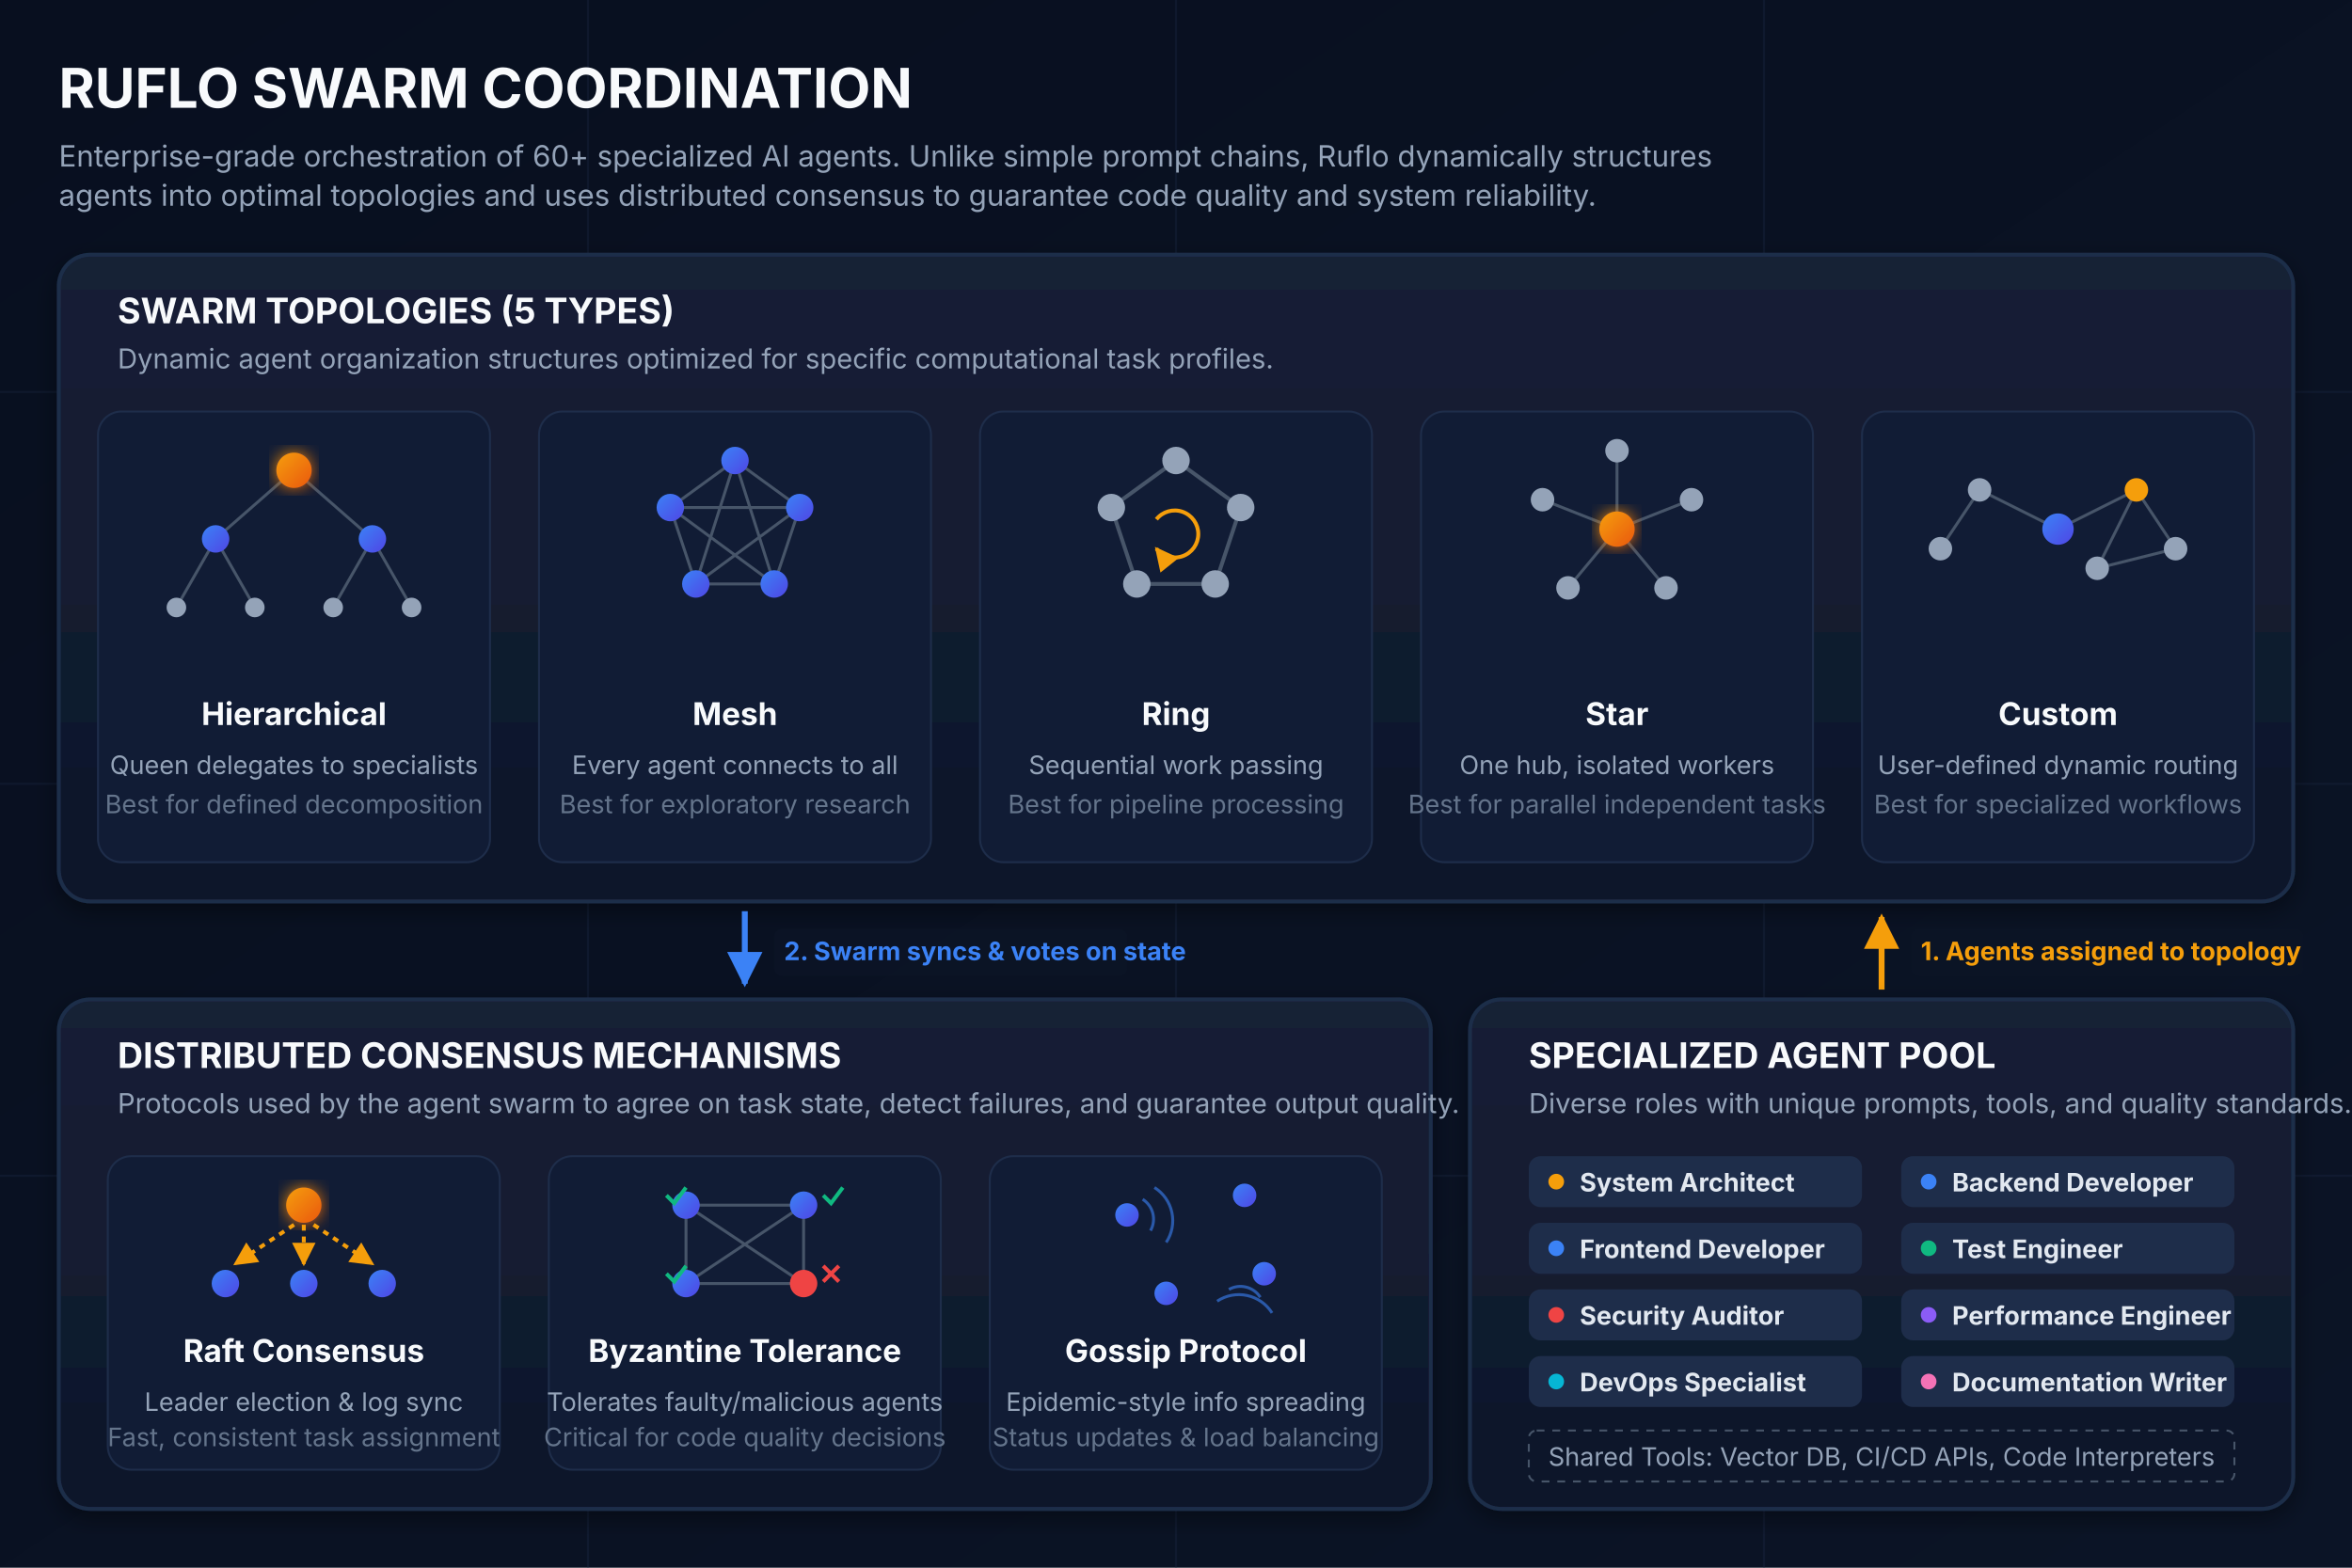
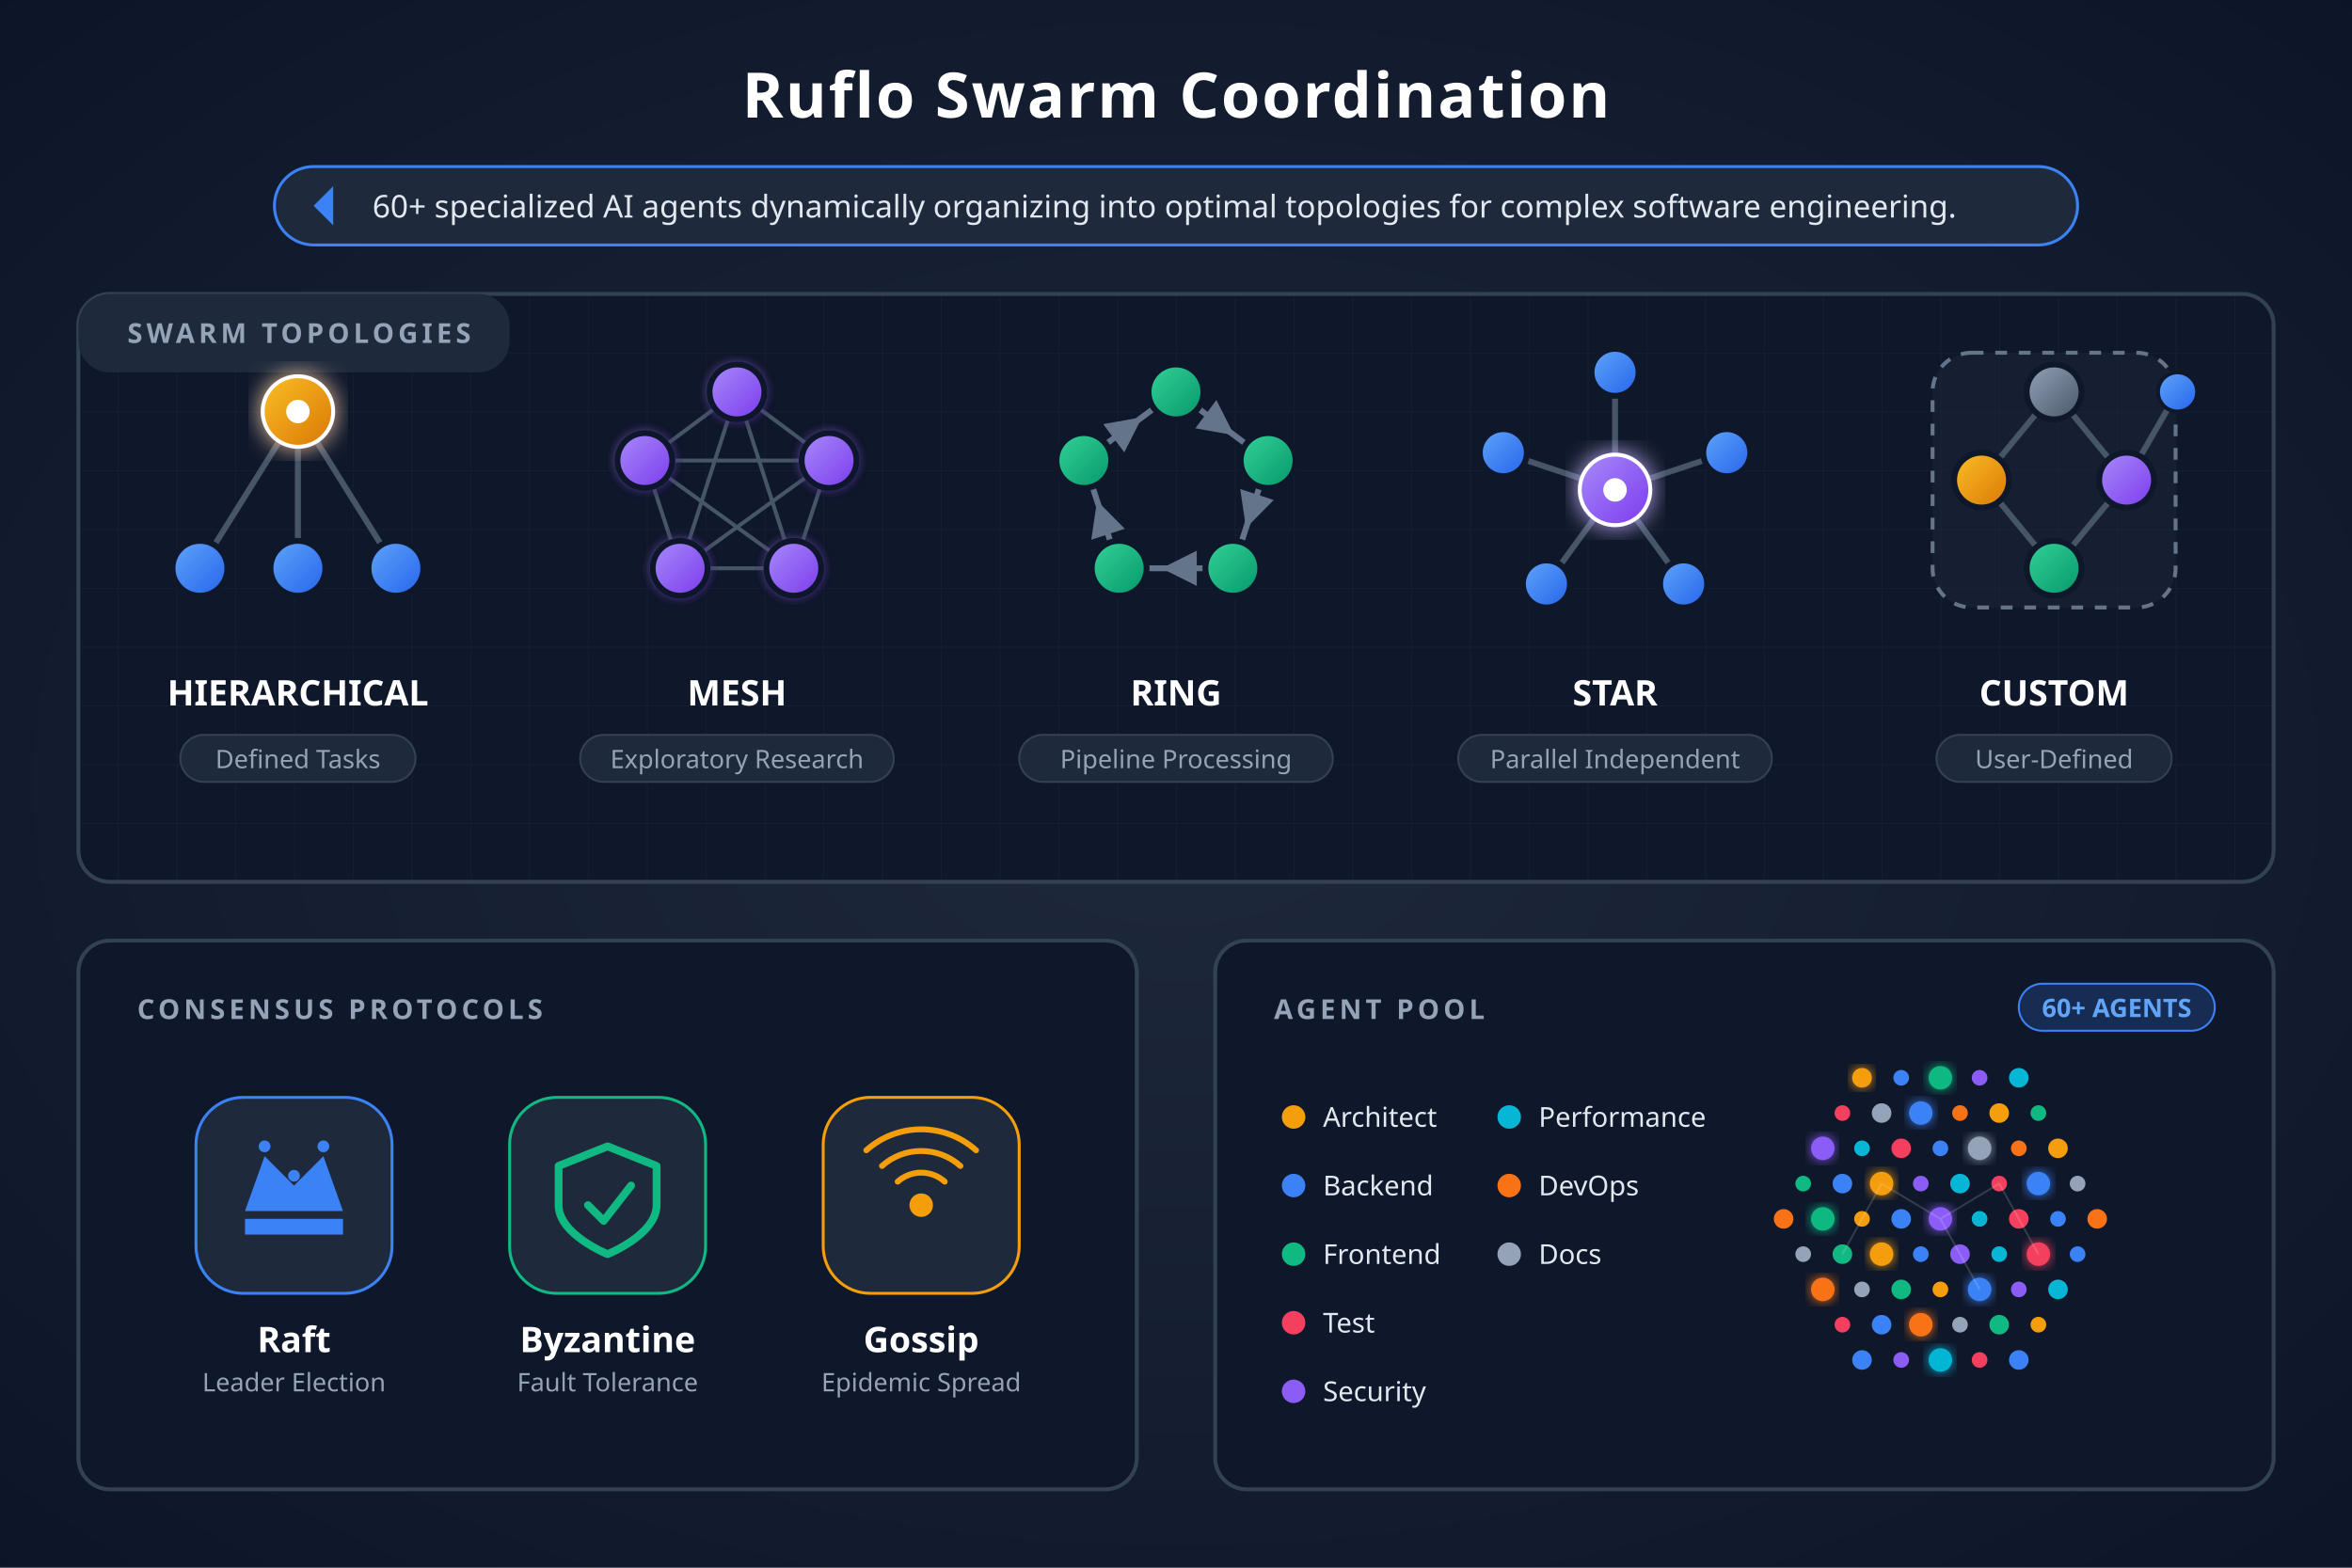
<svg xmlns="http://www.w3.org/2000/svg" viewBox="0 0 1200 800" width="1200" height="800">
  <defs>
-     <linearGradient id="bg-gradient" x1="0%" y1="0%" x2="100%" y2="100%">
-       <stop offset="0%" stop-color="#080F1F" />
+     <radialGradient id="bg-grad" cx="50%" cy="50%" r="75%">
+       <stop offset="0%" stop-color="#1E293B" />
      <stop offset="100%" stop-color="#0B1426" />
-     </linearGradient>
-     <linearGradient id="box-gradient" x1="0%" y1="0%" x2="0%" y2="100%">
-       <stop offset="0%" stop-color="#152036" />
-       <stop offset="100%" stop-color="#0F172A" />
-     </linearGradient>
-     <linearGradient id="warm-gradient" x1="0%" y1="0%" x2="100%" y2="100%">
-       <stop offset="0%" stop-color="#F59E0B" />
-       <stop offset="100%" stop-color="#EA580C" />
-     </linearGradient>
-     <linearGradient id="cool-gradient" x1="0%" y1="0%" x2="100%" y2="100%">
-       <stop offset="0%" stop-color="#3B82F6" />
-       <stop offset="100%" stop-color="#4F46E5" />
-     </linearGradient>
-     <filter id="shadow" x="-5%" y="-5%" width="110%" height="110%">
-       <feDropShadow dx="0" dy="4" stdDeviation="6" flood-color="#000000" flood-opacity="0.4" />
-     </filter>
-     <filter id="glow-warm" x="-20%" y="-20%" width="140%" height="140%">
-       <feGaussianBlur stdDeviation="4" result="blur" />
+     </radialGradient>
+     <filter id="glow" x="-20%" y="-20%" width="140%" height="140%">
+       <feGaussianBlur stdDeviation="6" result="blur" />
      <feComposite in="SourceGraphic" in2="blur" operator="over" />
    </filter>
-     <marker id="arrow-warm" viewBox="0 0 10 10" refX="9" refY="5" markerWidth="6" markerHeight="6" orient="auto">
-       <path d="M 0 0 L 10 5 L 0 10 z" fill="#F59E0B" />
-     </marker>
-     <marker id="arrow-cool" viewBox="0 0 10 10" refX="9" refY="5" markerWidth="6" markerHeight="6" orient="auto">
-       <path d="M 0 0 L 10 5 L 0 10 z" fill="#3B82F6" />
-     </marker>
-     <marker id="arrow-ring" viewBox="0 0 10 10" refX="5" refY="5" markerWidth="5" markerHeight="5" orient="auto">
+     <filter id="glow-subtle" x="-20%" y="-20%" width="140%" height="140%">
+       <feGaussianBlur stdDeviation="3" result="blur" />
+       <feComposite in="SourceGraphic" in2="blur" operator="over" />
+     </filter>
+     <marker id="arrow" viewBox="0 0 10 10" refX="22" refY="5" markerWidth="6" markerHeight="6" orient="auto">
      <path d="M 0 0 L 10 5 L 0 10 z" fill="#64748B" />
    </marker>
+     <pattern id="grid" width="30" height="30" patternUnits="userSpaceOnUse">
+       <path d="M 30 0 L 0 0 0 30" fill="none" stroke="#334155" stroke-width="0.5" stroke-opacity="0.3" />
+     </pattern>
+     <linearGradient id="grad-amber" x1="0%" y1="0%" x2="100%" y2="100%">
+       <stop offset="0%" stop-color="#FBBF24" />
+       <stop offset="100%" stop-color="#D97706" />
+     </linearGradient>
+     <linearGradient id="grad-blue" x1="0%" y1="0%" x2="100%" y2="100%">
+       <stop offset="0%" stop-color="#60A5FA" />
+       <stop offset="100%" stop-color="#2563EB" />
+     </linearGradient>
+     <linearGradient id="grad-purple" x1="0%" y1="0%" x2="100%" y2="100%">
+       <stop offset="0%" stop-color="#A78BFA" />
+       <stop offset="100%" stop-color="#7C3AED" />
+     </linearGradient>
+     <linearGradient id="grad-green" x1="0%" y1="0%" x2="100%" y2="100%">
+       <stop offset="0%" stop-color="#34D399" />
+       <stop offset="100%" stop-color="#059669" />
+     </linearGradient>
+     <linearGradient id="grad-slate" x1="0%" y1="0%" x2="100%" y2="100%">
+       <stop offset="0%" stop-color="#94A3B8" />
+       <stop offset="100%" stop-color="#475569" />
+     </linearGradient>
  </defs>
-   <rect width="1200" height="800" fill="url(#bg-gradient)" />
-   <g stroke="#1E2D4A" stroke-width="1" opacity="0.3">
-     <line x1="0" y1="200" x2="1200" y2="200" />
-     <line x1="0" y1="400" x2="1200" y2="400" />
-     <line x1="0" y1="600" x2="1200" y2="600" />
-     <line x1="300" y1="0" x2="300" y2="800" />
-     <line x1="600" y1="0" x2="600" y2="800" />
-     <line x1="900" y1="0" x2="900" y2="800" />
-   </g>
-   <text x="30" y="55" font-family="system-ui, -apple-system, sans-serif" font-size="28" font-weight="bold" fill="#F8FAFC">RUFLO SWARM COORDINATION</text>
-   <text x="30" y="85" font-family="system-ui, -apple-system, sans-serif" font-size="15" fill="#94A3B8">Enterprise-grade orchestration of 60+ specialized AI agents. Unlike simple prompt chains, Ruflo dynamically structures</text>
-   <text x="30" y="105" font-family="system-ui, -apple-system, sans-serif" font-size="15" fill="#94A3B8">agents into optimal topologies and uses distributed consensus to guarantee code quality and system reliability.</text>
-   <rect x="30" y="130" width="1140" height="330" rx="16" fill="url(#box-gradient)" stroke="#1E2D4A" stroke-width="2" filter="url(#shadow)" />
-   <text x="60" y="165" font-family="system-ui, -apple-system, sans-serif" font-size="18" font-weight="bold" fill="#F8FAFC">SWARM TOPOLOGIES (5 TYPES)</text>
-   <text x="60" y="188" font-family="system-ui, -apple-system, sans-serif" font-size="14" fill="#94A3B8">Dynamic agent organization structures optimized for specific computational task profiles.</text>
-   <g transform="translate(50, 210)">
-     <rect x="0" y="0" width="200" height="230" rx="12" fill="#111C35" stroke="#1E2D4A" stroke-width="1" />
-     <g stroke="#475569" stroke-width="1.5">
-       <line x1="100" y1="30" x2="60" y2="65" />
-       <line x1="100" y1="30" x2="140" y2="65" />
-       <line x1="60" y1="65" x2="40" y2="100" />
-       <line x1="60" y1="65" x2="80" y2="100" />
-       <line x1="140" y1="65" x2="120" y2="100" />
-       <line x1="140" y1="65" x2="160" y2="100" />
-     </g>
-     <circle cx="100" cy="30" r="9" fill="url(#warm-gradient)" filter="url(#glow-warm)" />
-     <circle cx="60" cy="65" r="7" fill="url(#cool-gradient)" />
-     <circle cx="140" cy="65" r="7" fill="url(#cool-gradient)" />
-     <circle cx="40" cy="100" r="5" fill="#94A3B8" />
-     <circle cx="80" cy="100" r="5" fill="#94A3B8" />
-     <circle cx="120" cy="100" r="5" fill="#94A3B8" />
-     <circle cx="160" cy="100" r="5" fill="#94A3B8" />
-     <text x="100" y="160" font-family="system-ui, -apple-system, sans-serif" font-size="16" font-weight="bold" fill="#F8FAFC" text-anchor="middle">Hierarchical</text>
-     <text x="100" y="185" font-family="system-ui, -apple-system, sans-serif" font-size="13" fill="#94A3B8" text-anchor="middle">Queen delegates to specialists</text>
-     <text x="100" y="205" font-family="system-ui, -apple-system, sans-serif" font-size="13" fill="#64748B" text-anchor="middle">Best for defined decomposition</text>
-   </g>
-   <g transform="translate(275, 210)">
-     <rect x="0" y="0" width="200" height="230" rx="12" fill="#111C35" stroke="#1E2D4A" stroke-width="1" />
-     <g stroke="#475569" stroke-width="1.5">
-       <path d="M100,25 L133,49 L120,88 L80,88 L67,49 Z" fill="none" />
-       <path d="M100,25 L120,88 L67,49 L133,49 L80,88 Z" fill="none" />
-     </g>
-     <circle cx="100" cy="25" r="7" fill="url(#cool-gradient)" />
-     <circle cx="133" cy="49" r="7" fill="url(#cool-gradient)" />
-     <circle cx="120" cy="88" r="7" fill="url(#cool-gradient)" />
-     <circle cx="80" cy="88" r="7" fill="url(#cool-gradient)" />
-     <circle cx="67" cy="49" r="7" fill="url(#cool-gradient)" />
-     <text x="100" y="160" font-family="system-ui, -apple-system, sans-serif" font-size="16" font-weight="bold" fill="#F8FAFC" text-anchor="middle">Mesh</text>
-     <text x="100" y="185" font-family="system-ui, -apple-system, sans-serif" font-size="13" fill="#94A3B8" text-anchor="middle">Every agent connects to all</text>
-     <text x="100" y="205" font-family="system-ui, -apple-system, sans-serif" font-size="13" fill="#64748B" text-anchor="middle">Best for exploratory research</text>
-   </g>
-   <g transform="translate(500, 210)">
-     <rect x="0" y="0" width="200" height="230" rx="12" fill="#111C35" stroke="#1E2D4A" stroke-width="1" />
-     <g stroke="#475569" stroke-width="2" fill="none">
-       <path d="M100,25 L133,49" marker-end="url(#arrow-ring)" />
-       <path d="M133,49 L120,88" marker-end="url(#arrow-ring)" />
-       <path d="M120,88 L80,88" marker-end="url(#arrow-ring)" />
-       <path d="M80,88 L67,49" marker-end="url(#arrow-ring)" />
-       <path d="M67,49 L100,25" marker-end="url(#arrow-ring)" />
-       <path d="M 90 55 A 12 12 0 1 1 90 70" stroke="#F59E0B" stroke-width="2" marker-end="url(#arrow-warm)" />
-     </g>
-     <circle cx="100" cy="25" r="7" fill="#94A3B8" />
-     <circle cx="133" cy="49" r="7" fill="#94A3B8" />
-     <circle cx="120" cy="88" r="7" fill="#94A3B8" />
-     <circle cx="80" cy="88" r="7" fill="#94A3B8" />
-     <circle cx="67" cy="49" r="7" fill="#94A3B8" />
-     <text x="100" y="160" font-family="system-ui, -apple-system, sans-serif" font-size="16" font-weight="bold" fill="#F8FAFC" text-anchor="middle">Ring</text>
-     <text x="100" y="185" font-family="system-ui, -apple-system, sans-serif" font-size="13" fill="#94A3B8" text-anchor="middle">Sequential work passing</text>
-     <text x="100" y="205" font-family="system-ui, -apple-system, sans-serif" font-size="13" fill="#64748B" text-anchor="middle">Best for pipeline processing</text>
-   </g>
-   <g transform="translate(725, 210)">
-     <rect x="0" y="0" width="200" height="230" rx="12" fill="#111C35" stroke="#1E2D4A" stroke-width="1" />
-     <g stroke="#475569" stroke-width="1.5">
-       <line x1="100" y1="60" x2="100" y2="20" />
-       <line x1="100" y1="60" x2="138" y2="45" />
-       <line x1="100" y1="60" x2="125" y2="90" />
-       <line x1="100" y1="60" x2="75" y2="90" />
-       <line x1="100" y1="60" x2="62" y2="45" />
-     </g>
-     <circle cx="100" cy="60" r="9" fill="url(#warm-gradient)" filter="url(#glow-warm)" />
-     <circle cx="100" cy="20" r="6" fill="#94A3B8" />
-     <circle cx="138" cy="45" r="6" fill="#94A3B8" />
-     <circle cx="125" cy="90" r="6" fill="#94A3B8" />
-     <circle cx="75" cy="90" r="6" fill="#94A3B8" />
-     <circle cx="62" cy="45" r="6" fill="#94A3B8" />
-     <text x="100" y="160" font-family="system-ui, -apple-system, sans-serif" font-size="16" font-weight="bold" fill="#F8FAFC" text-anchor="middle">Star</text>
-     <text x="100" y="185" font-family="system-ui, -apple-system, sans-serif" font-size="13" fill="#94A3B8" text-anchor="middle">One hub, isolated workers</text>
-     <text x="100" y="205" font-family="system-ui, -apple-system, sans-serif" font-size="13" fill="#64748B" text-anchor="middle">Best for parallel independent tasks</text>
-   </g>
-   <g transform="translate(950, 210)">
-     <rect x="0" y="0" width="200" height="230" rx="12" fill="#111C35" stroke="#1E2D4A" stroke-width="1" />
-     <g stroke="#475569" stroke-width="1.5">
-       <line x1="100" y1="60" x2="60" y2="40" />
-       <line x1="60" y1="40" x2="40" y2="70" />
-       <line x1="100" y1="60" x2="140" y2="40" />
-       <line x1="140" y1="40" x2="160" y2="70" />
-       <line x1="160" y1="70" x2="120" y2="80" />
-       <line x1="120" y1="80" x2="140" y2="40" />
-     </g>
-     <circle cx="100" cy="60" r="8" fill="url(#cool-gradient)" />
-     <circle cx="60" cy="40" r="6" fill="#94A3B8" />
-     <circle cx="40" cy="70" r="6" fill="#94A3B8" />
-     <circle cx="140" cy="40" r="6" fill="#F59E0B" />
-     <circle cx="160" cy="70" r="6" fill="#94A3B8" />
+   <rect width="1200" height="800" fill="url(#bg-grad)" />
+   <text x="600" y="60" fill="#FFFFFF" font-family="system-ui, sans-serif" font-size="32" font-weight="800" text-anchor="middle" letter-spacing="1">Ruflo Swarm Coordination</text>
+   <rect x="140" y="85" width="920" height="40" rx="20" fill="#1E293B" stroke="#3B82F6" stroke-width="1.5" />
+   <path d="M 160 105 L 170 95 L 170 115 Z" fill="#3B82F6" />
+   <text x="190" y="111" fill="#E2E8F0" font-family="system-ui, sans-serif" font-size="16" font-weight="500">60+ specialized AI agents dynamically organizing into optimal topologies for complex software engineering.</text>
+   <rect x="40" y="150" width="1120" height="300" rx="16" fill="#0F172A" stroke="#334155" stroke-width="2" />
+   <rect x="40" y="150" width="1120" height="300" rx="16" fill="url(#grid)" />
+   <rect x="40" y="150" width="220" height="40" rx="16" fill="#1E293B" />
+   <text x="65" y="175" fill="#94A3B8" font-family="system-ui, sans-serif" font-size="14" font-weight="700" letter-spacing="2">SWARM TOPOLOGIES</text>
+   <g transform="translate(0, 0)">
+     <line x1="152" y1="210" x2="102" y2="290" stroke="#475569" stroke-width="3" />
+     <line x1="152" y1="210" x2="152" y2="290" stroke="#475569" stroke-width="3" />
+     <line x1="152" y1="210" x2="202" y2="290" stroke="#475569" stroke-width="3" />
+     <circle cx="102" cy="290" r="14" fill="url(#grad-blue)" stroke="#0F172A" stroke-width="3" />
+     <circle cx="152" cy="290" r="14" fill="url(#grad-blue)" stroke="#0F172A" stroke-width="3" />
+     <circle cx="202" cy="290" r="14" fill="url(#grad-blue)" stroke="#0F172A" stroke-width="3" />
+     <circle cx="152" cy="210" r="18" fill="url(#grad-amber)" stroke="#FFFFFF" stroke-width="2" filter="url(#glow)" />
+     <circle cx="152" cy="210" r="6" fill="#FFFFFF" />
+     <text x="152" y="360" fill="#FFFFFF" font-family="system-ui, sans-serif" font-size="18" font-weight="700" text-anchor="middle">HIERARCHICAL</text>
+     <rect x="92" y="375" width="120" height="24" rx="12" fill="#1E293B" stroke="#334155" />
+     <text x="152" y="392" fill="#94A3B8" font-family="system-ui, sans-serif" font-size="13" font-weight="500" text-anchor="middle">Defined Tasks</text>
+   </g>
+   <g transform="translate(224, 0)">
+     <path d="M 152 200 L 199 235 L 181 290 L 123 290 L 105 235 Z" fill="none" stroke="#475569" stroke-width="2" />
+     <path d="M 152 200 L 181 290 M 152 200 L 123 290 M 199 235 L 123 290 M 199 235 L 105 235 M 181 290 L 105 235" fill="none" stroke="#475569" stroke-width="2" />
+     <circle cx="152" cy="200" r="14" fill="url(#grad-purple)" stroke="#0F172A" stroke-width="3" filter="url(#glow-subtle)" />
+     <circle cx="199" cy="235" r="14" fill="url(#grad-purple)" stroke="#0F172A" stroke-width="3" filter="url(#glow-subtle)" />
+     <circle cx="181" cy="290" r="14" fill="url(#grad-purple)" stroke="#0F172A" stroke-width="3" filter="url(#glow-subtle)" />
+     <circle cx="123" cy="290" r="14" fill="url(#grad-purple)" stroke="#0F172A" stroke-width="3" filter="url(#glow-subtle)" />
+     <circle cx="105" cy="235" r="14" fill="url(#grad-purple)" stroke="#0F172A" stroke-width="3" filter="url(#glow-subtle)" />
+     <text x="152" y="360" fill="#FFFFFF" font-family="system-ui, sans-serif" font-size="18" font-weight="700" text-anchor="middle">MESH</text>
+     <rect x="72" y="375" width="160" height="24" rx="12" fill="#1E293B" stroke="#334155" />
+     <text x="152" y="392" fill="#94A3B8" font-family="system-ui, sans-serif" font-size="13" font-weight="500" text-anchor="middle">Exploratory Research</text>
+   </g>
+   <g transform="translate(448, 0)">
+     <line x1="152" y1="200" x2="199" y2="235" stroke="#64748B" stroke-width="3" marker-end="url(#arrow)" />
+     <line x1="199" y1="235" x2="181" y2="290" stroke="#64748B" stroke-width="3" marker-end="url(#arrow)" />
+     <line x1="181" y1="290" x2="123" y2="290" stroke="#64748B" stroke-width="3" marker-end="url(#arrow)" />
+     <line x1="123" y1="290" x2="105" y2="235" stroke="#64748B" stroke-width="3" marker-end="url(#arrow)" />
+     <line x1="105" y1="235" x2="152" y2="200" stroke="#64748B" stroke-width="3" marker-end="url(#arrow)" />
+     <circle cx="152" cy="200" r="14" fill="url(#grad-green)" stroke="#0F172A" stroke-width="3" />
+     <circle cx="199" cy="235" r="14" fill="url(#grad-green)" stroke="#0F172A" stroke-width="3" />
+     <circle cx="181" cy="290" r="14" fill="url(#grad-green)" stroke="#0F172A" stroke-width="3" />
+     <circle cx="123" cy="290" r="14" fill="url(#grad-green)" stroke="#0F172A" stroke-width="3" />
+     <circle cx="105" cy="235" r="14" fill="url(#grad-green)" stroke="#0F172A" stroke-width="3" />
+     <text x="152" y="360" fill="#FFFFFF" font-family="system-ui, sans-serif" font-size="18" font-weight="700" text-anchor="middle">RING</text>
+     <rect x="72" y="375" width="160" height="24" rx="12" fill="#1E293B" stroke="#334155" />
+     <text x="152" y="392" fill="#94A3B8" font-family="system-ui, sans-serif" font-size="13" font-weight="500" text-anchor="middle">Pipeline Processing</text>
+   </g>
+   <g transform="translate(672, 0)">
+     <line x1="152" y1="250" x2="152" y2="190" stroke="#475569" stroke-width="3" />
+     <line x1="152" y1="250" x2="209" y2="231" stroke="#475569" stroke-width="3" />
+     <line x1="152" y1="250" x2="187" y2="298" stroke="#475569" stroke-width="3" />
+     <line x1="152" y1="250" x2="117" y2="298" stroke="#475569" stroke-width="3" />
+     <line x1="152" y1="250" x2="95" y2="231" stroke="#475569" stroke-width="3" />
+     <circle cx="152" cy="190" r="12" fill="url(#grad-blue)" stroke="#0F172A" stroke-width="3" />
+     <circle cx="209" cy="231" r="12" fill="url(#grad-blue)" stroke="#0F172A" stroke-width="3" />
+     <circle cx="187" cy="298" r="12" fill="url(#grad-blue)" stroke="#0F172A" stroke-width="3" />
+     <circle cx="117" cy="298" r="12" fill="url(#grad-blue)" stroke="#0F172A" stroke-width="3" />
+     <circle cx="95" cy="231" r="12" fill="url(#grad-blue)" stroke="#0F172A" stroke-width="3" />
+     <circle cx="152" cy="250" r="18" fill="url(#grad-purple)" stroke="#FFFFFF" stroke-width="2" filter="url(#glow)" />
+     <circle cx="152" cy="250" r="6" fill="#FFFFFF" />
+     <text x="152" y="360" fill="#FFFFFF" font-family="system-ui, sans-serif" font-size="18" font-weight="700" text-anchor="middle">STAR</text>
+     <rect x="72" y="375" width="160" height="24" rx="12" fill="#1E293B" stroke="#334155" />
+     <text x="152" y="392" fill="#94A3B8" font-family="system-ui, sans-serif" font-size="13" font-weight="500" text-anchor="middle">Parallel Independent</text>
+   </g>
+   <g transform="translate(896, 0)">
+     <rect x="90" y="180" width="124" height="130" rx="20" fill="#1E293B" fill-opacity="0.5" stroke="#64748B" stroke-width="2" stroke-dasharray="6 6" />
+     <line x1="152" y1="200" x2="115" y2="245" stroke="#475569" stroke-width="3" />
+     <line x1="152" y1="200" x2="189" y2="245" stroke="#475569" stroke-width="3" />
+     <line x1="115" y1="245" x2="152" y2="290" stroke="#475569" stroke-width="3" />
+     <line x1="189" y1="245" x2="152" y2="290" stroke="#475569" stroke-width="3" />
+     <line x1="215" y1="200" x2="189" y2="245" stroke="#475569" stroke-width="3" />
+     <circle cx="152" cy="200" r="14" fill="url(#grad-slate)" stroke="#0F172A" stroke-width="3" />
+     <circle cx="115" cy="245" r="14" fill="url(#grad-amber)" stroke="#0F172A" stroke-width="3" />
+     <circle cx="189" cy="245" r="14" fill="url(#grad-purple)" stroke="#0F172A" stroke-width="3" />
+     <circle cx="152" cy="290" r="14" fill="url(#grad-green)" stroke="#0F172A" stroke-width="3" />
+     <circle cx="215" cy="200" r="10" fill="url(#grad-blue)" stroke="#0F172A" stroke-width="2" />
+     <text x="152" y="360" fill="#FFFFFF" font-family="system-ui, sans-serif" font-size="18" font-weight="700" text-anchor="middle">CUSTOM</text>
+     <rect x="92" y="375" width="120" height="24" rx="12" fill="#1E293B" stroke="#334155" />
+     <text x="152" y="392" fill="#94A3B8" font-family="system-ui, sans-serif" font-size="13" font-weight="500" text-anchor="middle">User-Defined</text>
+   </g>
+   <rect x="40" y="480" width="540" height="280" rx="16" fill="#0F172A" stroke="#334155" stroke-width="2" />
+   <text x="70" y="520" fill="#94A3B8" font-family="system-ui, sans-serif" font-size="14" font-weight="700" letter-spacing="2">CONSENSUS PROTOCOLS</text>
+   <g transform="translate(100, 560)">
+     <rect x="0" y="0" width="100" height="100" rx="24" fill="#1E293B" stroke="#3B82F6" stroke-width="1.5" />
+     <path d="M 25 70 L 75 70 L 75 62 L 25 62 Z M 25 58 L 75 58 L 65 30 L 50 45 L 35 30 Z" fill="#3B82F6" />
+     <circle cx="35" cy="25" r="3" fill="#3B82F6" />
+     <circle cx="50" cy="40" r="3" fill="#3B82F6" />
+     <circle cx="65" cy="25" r="3" fill="#3B82F6" />
+     <text x="50" y="130" fill="#FFFFFF" font-family="system-ui, sans-serif" font-size="18" font-weight="700" text-anchor="middle">Raft</text>
+     <text x="50" y="150" fill="#94A3B8" font-family="system-ui, sans-serif" font-size="13" font-weight="500" text-anchor="middle">Leader Election</text>
+   </g>
+   <g transform="translate(260, 560)">
+     <rect x="0" y="0" width="100" height="100" rx="24" fill="#1E293B" stroke="#10B981" stroke-width="1.5" />
+     <path d="M 50 25 L 75 35 L 75 55 C 75 70 50 80 50 80 C 50 80 25 70 25 55 L 25 35 Z" fill="none" stroke="#10B981" stroke-width="4" stroke-linejoin="round" />
+     <path d="M 40 55 L 48 63 L 62 45" fill="none" stroke="#10B981" stroke-width="4" stroke-linecap="round" stroke-linejoin="round" />
+     <text x="50" y="130" fill="#FFFFFF" font-family="system-ui, sans-serif" font-size="18" font-weight="700" text-anchor="middle">Byzantine</text>
+     <text x="50" y="150" fill="#94A3B8" font-family="system-ui, sans-serif" font-size="13" font-weight="500" text-anchor="middle">Fault Tolerance</text>
+   </g>
+   <g transform="translate(420, 560)">
+     <rect x="0" y="0" width="100" height="100" rx="24" fill="#1E293B" stroke="#F59E0B" stroke-width="1.5" />
+     <circle cx="50" cy="55" r="6" fill="#F59E0B" />
+     <path d="M 38 43 A 18 18 0 0 1 62 43 M 30 35 A 30 30 0 0 1 70 35 M 22 27 A 42 42 0 0 1 78 27" fill="none" stroke="#F59E0B" stroke-width="3" stroke-linecap="round" />
+     <text x="50" y="130" fill="#FFFFFF" font-family="system-ui, sans-serif" font-size="18" font-weight="700" text-anchor="middle">Gossip</text>
+     <text x="50" y="150" fill="#94A3B8" font-family="system-ui, sans-serif" font-size="13" font-weight="500" text-anchor="middle">Epidemic Spread</text>
+   </g>
+   <rect x="620" y="480" width="540" height="280" rx="16" fill="#0F172A" stroke="#334155" stroke-width="2" />
+   <text x="650" y="520" fill="#94A3B8" font-family="system-ui, sans-serif" font-size="14" font-weight="700" letter-spacing="2">AGENT POOL</text>
+   <rect x="1030" y="502" width="100" height="24" rx="12" fill="#3B82F6" fill-opacity="0.2" stroke="#3B82F6" stroke-width="1" />
+   <text x="1080" y="519" fill="#60A5FA" font-family="system-ui, sans-serif" font-size="13" font-weight="700" text-anchor="middle">60+ AGENTS</text>
+   <g transform="translate(650, 560)">
+     <circle cx="10" cy="10" r="6" fill="#F59E0B" />
+     <text x="25" y="15" fill="#E2E8F0" font-family="system-ui, sans-serif" font-size="14">Architect</text>
+     <circle cx="10" cy="45" r="6" fill="#3B82F6" />
+     <text x="25" y="50" fill="#E2E8F0" font-family="system-ui, sans-serif" font-size="14">Backend</text>
+     <circle cx="10" cy="80" r="6" fill="#10B981" />
+     <text x="25" y="85" fill="#E2E8F0" font-family="system-ui, sans-serif" font-size="14">Frontend</text>
+     <circle cx="10" cy="115" r="6" fill="#F43F5E" />
+     <text x="25" y="120" fill="#E2E8F0" font-family="system-ui, sans-serif" font-size="14">Test</text>
+     <circle cx="10" cy="150" r="6" fill="#8B5CF6" />
+     <text x="25" y="155" fill="#E2E8F0" font-family="system-ui, sans-serif" font-size="14">Security</text>
+     <circle cx="120" cy="10" r="6" fill="#06B6D4" />
+     <text x="135" y="15" fill="#E2E8F0" font-family="system-ui, sans-serif" font-size="14">Performance</text>
+     <circle cx="120" cy="45" r="6" fill="#F97316" />
+     <text x="135" y="50" fill="#E2E8F0" font-family="system-ui, sans-serif" font-size="14">DevOps</text>
    <circle cx="120" cy="80" r="6" fill="#94A3B8" />
-     <text x="100" y="160" font-family="system-ui, -apple-system, sans-serif" font-size="16" font-weight="bold" fill="#F8FAFC" text-anchor="middle">Custom</text>
-     <text x="100" y="185" font-family="system-ui, -apple-system, sans-serif" font-size="13" fill="#94A3B8" text-anchor="middle">User-defined dynamic routing</text>
-     <text x="100" y="205" font-family="system-ui, -apple-system, sans-serif" font-size="13" fill="#64748B" text-anchor="middle">Best for specialized workflows</text>
-   </g>
-   <g transform="translate(0, 0)">
-     <line x1="960" y1="505" x2="960" y2="468" stroke="#F59E0B" stroke-width="3" marker-end="url(#arrow-warm)" />
-     <rect x="975" y="474" width="200" height="24" rx="4" fill="#0B1426" opacity="0.8" />
-     <text x="980" y="490" font-family="system-ui, -apple-system, sans-serif" font-size="13" font-weight="bold" fill="#F59E0B">1. Agents assigned to topology</text>
-   </g>
-   <g transform="translate(0, 0)">
-     <line x1="380" y1="465" x2="380" y2="502" stroke="#3B82F6" stroke-width="3" marker-end="url(#arrow-cool)" />
-     <rect x="395" y="474" width="180" height="24" rx="4" fill="#0B1426" opacity="0.8" />
-     <text x="400" y="490" font-family="system-ui, -apple-system, sans-serif" font-size="13" font-weight="bold" fill="#3B82F6">2. Swarm syncs &amp; votes on state</text>
-   </g>
-   <rect x="30" y="510" width="700" height="260" rx="16" fill="url(#box-gradient)" stroke="#1E2D4A" stroke-width="2" filter="url(#shadow)" />
-   <text x="60" y="545" font-family="system-ui, -apple-system, sans-serif" font-size="18" font-weight="bold" fill="#F8FAFC">DISTRIBUTED CONSENSUS MECHANISMS</text>
-   <text x="60" y="568" font-family="system-ui, -apple-system, sans-serif" font-size="14" fill="#94A3B8">Protocols used by the agent swarm to agree on task state, detect failures, and guarantee output quality.</text>
-   <g transform="translate(55, 590)">
-     <rect x="0" y="0" width="200" height="160" rx="12" fill="#111C35" stroke="#1E2D4A" stroke-width="1" />
-     <circle cx="100" cy="25" r="9" fill="url(#warm-gradient)" filter="url(#glow-warm)" />
-     <circle cx="60" cy="65" r="7" fill="url(#cool-gradient)" />
-     <circle cx="100" cy="65" r="7" fill="url(#cool-gradient)" />
-     <circle cx="140" cy="65" r="7" fill="url(#cool-gradient)" />
-     <g stroke="#F59E0B" stroke-width="2" stroke-dasharray="3,3">
-       <line x1="95" y1="35" x2="65" y2="55" marker-end="url(#arrow-warm)" />
-       <line x1="100" y1="35" x2="100" y2="55" marker-end="url(#arrow-warm)" />
-       <line x1="105" y1="35" x2="135" y2="55" marker-end="url(#arrow-warm)" />
-     </g>
-     <text x="100" y="105" font-family="system-ui, -apple-system, sans-serif" font-size="16" font-weight="bold" fill="#F8FAFC" text-anchor="middle">Raft Consensus</text>
-     <text x="100" y="130" font-family="system-ui, -apple-system, sans-serif" font-size="13" fill="#94A3B8" text-anchor="middle">Leader election &amp; log sync</text>
-     <text x="100" y="148" font-family="system-ui, -apple-system, sans-serif" font-size="13" fill="#64748B" text-anchor="middle">Fast, consistent task assignment</text>
-   </g>
-   <g transform="translate(280, 590)">
-     <rect x="0" y="0" width="200" height="160" rx="12" fill="#111C35" stroke="#1E2D4A" stroke-width="1" />
-     <g stroke="#475569" stroke-width="1.5">
-       <line x1="70" y1="25" x2="130" y2="25" />
-       <line x1="70" y1="25" x2="70" y2="65" />
-       <line x1="70" y1="65" x2="130" y2="65" />
-       <line x1="130" y1="25" x2="130" y2="65" />
-       <line x1="70" y1="25" x2="130" y2="65" />
-       <line x1="130" y1="25" x2="70" y2="65" />
-     </g>
-     <circle cx="70" cy="25" r="7" fill="url(#cool-gradient)" />
-     <circle cx="130" cy="25" r="7" fill="url(#cool-gradient)" />
-     <circle cx="70" cy="65" r="7" fill="url(#cool-gradient)" />
-     <circle cx="130" cy="65" r="7" fill="#EF4444" />
-     <path d="M 60 20 L 64 24 L 70 16" fill="none" stroke="#10B981" stroke-width="2" />
-     <path d="M 140 20 L 144 24 L 150 16" fill="none" stroke="#10B981" stroke-width="2" />
-     <path d="M 60 60 L 64 64 L 70 56" fill="none" stroke="#10B981" stroke-width="2" />
-     <path d="M 140 56 L 148 64 M 148 56 L 140 64" fill="none" stroke="#EF4444" stroke-width="2" />
-     <text x="100" y="105" font-family="system-ui, -apple-system, sans-serif" font-size="16" font-weight="bold" fill="#F8FAFC" text-anchor="middle">Byzantine Tolerance</text>
-     <text x="100" y="130" font-family="system-ui, -apple-system, sans-serif" font-size="13" fill="#94A3B8" text-anchor="middle">Tolerates faulty/malicious agents</text>
-     <text x="100" y="148" font-family="system-ui, -apple-system, sans-serif" font-size="13" fill="#64748B" text-anchor="middle">Critical for code quality decisions</text>
-   </g>
-   <g transform="translate(505, 590)">
-     <rect x="0" y="0" width="200" height="160" rx="12" fill="#111C35" stroke="#1E2D4A" stroke-width="1" />
-     <circle cx="70" cy="30" r="6" fill="url(#cool-gradient)" />
-     <circle cx="130" cy="20" r="6" fill="url(#cool-gradient)" />
-     <circle cx="90" cy="70" r="6" fill="url(#cool-gradient)" />
-     <circle cx="140" cy="60" r="6" fill="url(#cool-gradient)" />
-     <g stroke="#3B82F6" stroke-width="1.5" fill="none" opacity="0.6">
-       <path d="M 78 22 A 12 12 0 0 1 82 38" />
-       <path d="M 84 16 A 20 20 0 0 1 90 44" />
-       <path d="M 122 68 A 12 12 0 0 1 138 72" />
-       <path d="M 116 74 A 20 20 0 0 1 144 80" />
-     </g>
-     <text x="100" y="105" font-family="system-ui, -apple-system, sans-serif" font-size="16" font-weight="bold" fill="#F8FAFC" text-anchor="middle">Gossip Protocol</text>
-     <text x="100" y="130" font-family="system-ui, -apple-system, sans-serif" font-size="13" fill="#94A3B8" text-anchor="middle">Epidemic-style info spreading</text>
-     <text x="100" y="148" font-family="system-ui, -apple-system, sans-serif" font-size="13" fill="#64748B" text-anchor="middle">Status updates &amp; load balancing</text>
-   </g>
-   <rect x="750" y="510" width="420" height="260" rx="16" fill="url(#box-gradient)" stroke="#1E2D4A" stroke-width="2" filter="url(#shadow)" />
-   <text x="780" y="545" font-family="system-ui, -apple-system, sans-serif" font-size="18" font-weight="bold" fill="#F8FAFC">SPECIALIZED AGENT POOL</text>
-   <text x="780" y="568" font-family="system-ui, -apple-system, sans-serif" font-size="14" fill="#94A3B8">Diverse roles with unique prompts, tools, and quality standards.</text>
-   <g transform="translate(780, 590)">
-     <rect x="0" y="0" width="170" height="26" rx="6" fill="#1E2D4A" />
-     <circle cx="14" cy="13" r="4" fill="#F59E0B" />
-     <text x="26" y="18" font-family="system-ui, -apple-system, sans-serif" font-size="13" font-weight="bold" fill="#E2E8F0">System Architect</text>
-     <rect x="190" y="0" width="170" height="26" rx="6" fill="#1E2D4A" />
-     <circle cx="204" cy="13" r="4" fill="#3B82F6" />
-     <text x="216" y="18" font-family="system-ui, -apple-system, sans-serif" font-size="13" font-weight="bold" fill="#E2E8F0">Backend Developer</text>
-     <rect x="0" y="34" width="170" height="26" rx="6" fill="#1E2D4A" />
-     <circle cx="14" cy="47" r="4" fill="#3B82F6" />
-     <text x="26" y="52" font-family="system-ui, -apple-system, sans-serif" font-size="13" font-weight="bold" fill="#E2E8F0">Frontend Developer</text>
-     <rect x="190" y="34" width="170" height="26" rx="6" fill="#1E2D4A" />
-     <circle cx="204" cy="47" r="4" fill="#10B981" />
-     <text x="216" y="52" font-family="system-ui, -apple-system, sans-serif" font-size="13" font-weight="bold" fill="#E2E8F0">Test Engineer</text>
-     <rect x="0" y="68" width="170" height="26" rx="6" fill="#1E2D4A" />
-     <circle cx="14" cy="81" r="4" fill="#EF4444" />
-     <text x="26" y="86" font-family="system-ui, -apple-system, sans-serif" font-size="13" font-weight="bold" fill="#E2E8F0">Security Auditor</text>
-     <rect x="190" y="68" width="170" height="26" rx="6" fill="#1E2D4A" />
-     <circle cx="204" cy="81" r="4" fill="#8B5CF6" />
-     <text x="216" y="86" font-family="system-ui, -apple-system, sans-serif" font-size="13" font-weight="bold" fill="#E2E8F0">Performance Engineer</text>
-     <rect x="0" y="102" width="170" height="26" rx="6" fill="#1E2D4A" />
-     <circle cx="14" cy="115" r="4" fill="#06B6D4" />
-     <text x="26" y="120" font-family="system-ui, -apple-system, sans-serif" font-size="13" font-weight="bold" fill="#E2E8F0">DevOps Specialist</text>
-     <rect x="190" y="102" width="170" height="26" rx="6" fill="#1E2D4A" />
-     <circle cx="204" cy="115" r="4" fill="#F472B6" />
-     <text x="216" y="120" font-family="system-ui, -apple-system, sans-serif" font-size="13" font-weight="bold" fill="#E2E8F0">Documentation Writer</text>
-   </g>
-   <rect x="780" y="730" width="360" height="26" rx="4" fill="none" stroke="#475569" stroke-dasharray="4,4" />
-   <text x="960" y="748" font-family="system-ui, -apple-system, sans-serif" font-size="13" fill="#94A3B8" text-anchor="middle">Shared Tools: Vector DB, CI/CD APIs, Code Interpreters</text>
+     <text x="135" y="85" fill="#E2E8F0" font-family="system-ui, sans-serif" font-size="14">Docs</text>
+   </g>
+   <g transform="translate(880, 550)">
+     <circle cx="70" cy="0" r="5" fill="#F59E0B" filter="url(#glow-subtle)" />
+     <circle cx="90" cy="0" r="4" fill="#3B82F6" />
+     <circle cx="110" cy="0" r="6" fill="#10B981" filter="url(#glow-subtle)" />
+     <circle cx="130" cy="0" r="4" fill="#8B5CF6" />
+     <circle cx="150" cy="0" r="5" fill="#06B6D4" />
+     <circle cx="60" cy="18" r="4" fill="#F43F5E" />
+     <circle cx="80" cy="18" r="5" fill="#94A3B8" />
+     <circle cx="100" cy="18" r="6" fill="#3B82F6" filter="url(#glow-subtle)" />
+     <circle cx="120" cy="18" r="4" fill="#F97316" />
+     <circle cx="140" cy="18" r="5" fill="#F59E0B" />
+     <circle cx="160" cy="18" r="4" fill="#10B981" />
+     <circle cx="50" cy="36" r="6" fill="#8B5CF6" filter="url(#glow-subtle)" />
+     <circle cx="70" cy="36" r="4" fill="#06B6D4" />
+     <circle cx="90" cy="36" r="5" fill="#F43F5E" />
+     <circle cx="110" cy="36" r="4" fill="#3B82F6" />
+     <circle cx="130" cy="36" r="6" fill="#94A3B8" filter="url(#glow-subtle)" />
+     <circle cx="150" cy="36" r="4" fill="#F97316" />
+     <circle cx="170" cy="36" r="5" fill="#F59E0B" />
+     <circle cx="40" cy="54" r="4" fill="#10B981" />
+     <circle cx="60" cy="54" r="5" fill="#3B82F6" />
+     <circle cx="80" cy="54" r="6" fill="#F59E0B" filter="url(#glow-subtle)" />
+     <circle cx="100" cy="54" r="4" fill="#8B5CF6" />
+     <circle cx="120" cy="54" r="5" fill="#06B6D4" />
+     <circle cx="140" cy="54" r="4" fill="#F43F5E" />
+     <circle cx="160" cy="54" r="6" fill="#3B82F6" filter="url(#glow-subtle)" />
+     <circle cx="180" cy="54" r="4" fill="#94A3B8" />
+     <circle cx="30" cy="72" r="5" fill="#F97316" />
+     <circle cx="50" cy="72" r="6" fill="#10B981" filter="url(#glow-subtle)" />
+     <circle cx="70" cy="72" r="4" fill="#F59E0B" />
+     <circle cx="90" cy="72" r="5" fill="#3B82F6" />
+     <circle cx="110" cy="72" r="6" fill="#8B5CF6" filter="url(#glow-subtle)" />
+     <circle cx="130" cy="72" r="4" fill="#06B6D4" />
+     <circle cx="150" cy="72" r="5" fill="#F43F5E" />
+     <circle cx="170" cy="72" r="4" fill="#3B82F6" />
+     <circle cx="190" cy="72" r="5" fill="#F97316" />
+     <circle cx="40" cy="90" r="4" fill="#94A3B8" />
+     <circle cx="60" cy="90" r="5" fill="#10B981" />
+     <circle cx="80" cy="90" r="6" fill="#F59E0B" filter="url(#glow-subtle)" />
+     <circle cx="100" cy="90" r="4" fill="#3B82F6" />
+     <circle cx="120" cy="90" r="5" fill="#8B5CF6" />
+     <circle cx="140" cy="90" r="4" fill="#06B6D4" />
+     <circle cx="160" cy="90" r="6" fill="#F43F5E" filter="url(#glow-subtle)" />
+     <circle cx="180" cy="90" r="4" fill="#3B82F6" />
+     <circle cx="50" cy="108" r="6" fill="#F97316" filter="url(#glow-subtle)" />
+     <circle cx="70" cy="108" r="4" fill="#94A3B8" />
+     <circle cx="90" cy="108" r="5" fill="#10B981" />
+     <circle cx="110" cy="108" r="4" fill="#F59E0B" />
+     <circle cx="130" cy="108" r="6" fill="#3B82F6" filter="url(#glow-subtle)" />
+     <circle cx="150" cy="108" r="4" fill="#8B5CF6" />
+     <circle cx="170" cy="108" r="5" fill="#06B6D4" />
+     <circle cx="60" cy="126" r="4" fill="#F43F5E" />
+     <circle cx="80" cy="126" r="5" fill="#3B82F6" />
+     <circle cx="100" cy="126" r="6" fill="#F97316" filter="url(#glow-subtle)" />
+     <circle cx="120" cy="126" r="4" fill="#94A3B8" />
+     <circle cx="140" cy="126" r="5" fill="#10B981" />
+     <circle cx="160" cy="126" r="4" fill="#F59E0B" />
+     <circle cx="70" cy="144" r="5" fill="#3B82F6" />
+     <circle cx="90" cy="144" r="4" fill="#8B5CF6" />
+     <circle cx="110" cy="144" r="6" fill="#06B6D4" filter="url(#glow-subtle)" />
+     <circle cx="130" cy="144" r="4" fill="#F43F5E" />
+     <circle cx="150" cy="144" r="5" fill="#3B82F6" />
+     <path d="M 110 72 L 80 54 M 110 72 L 130 108 M 110 72 L 140 54 M 80 54 L 60 90 M 140 54 L 160 90" fill="none" stroke="#FFFFFF" stroke-opacity="0.15" stroke-width="1" />
+   </g>
</svg>
